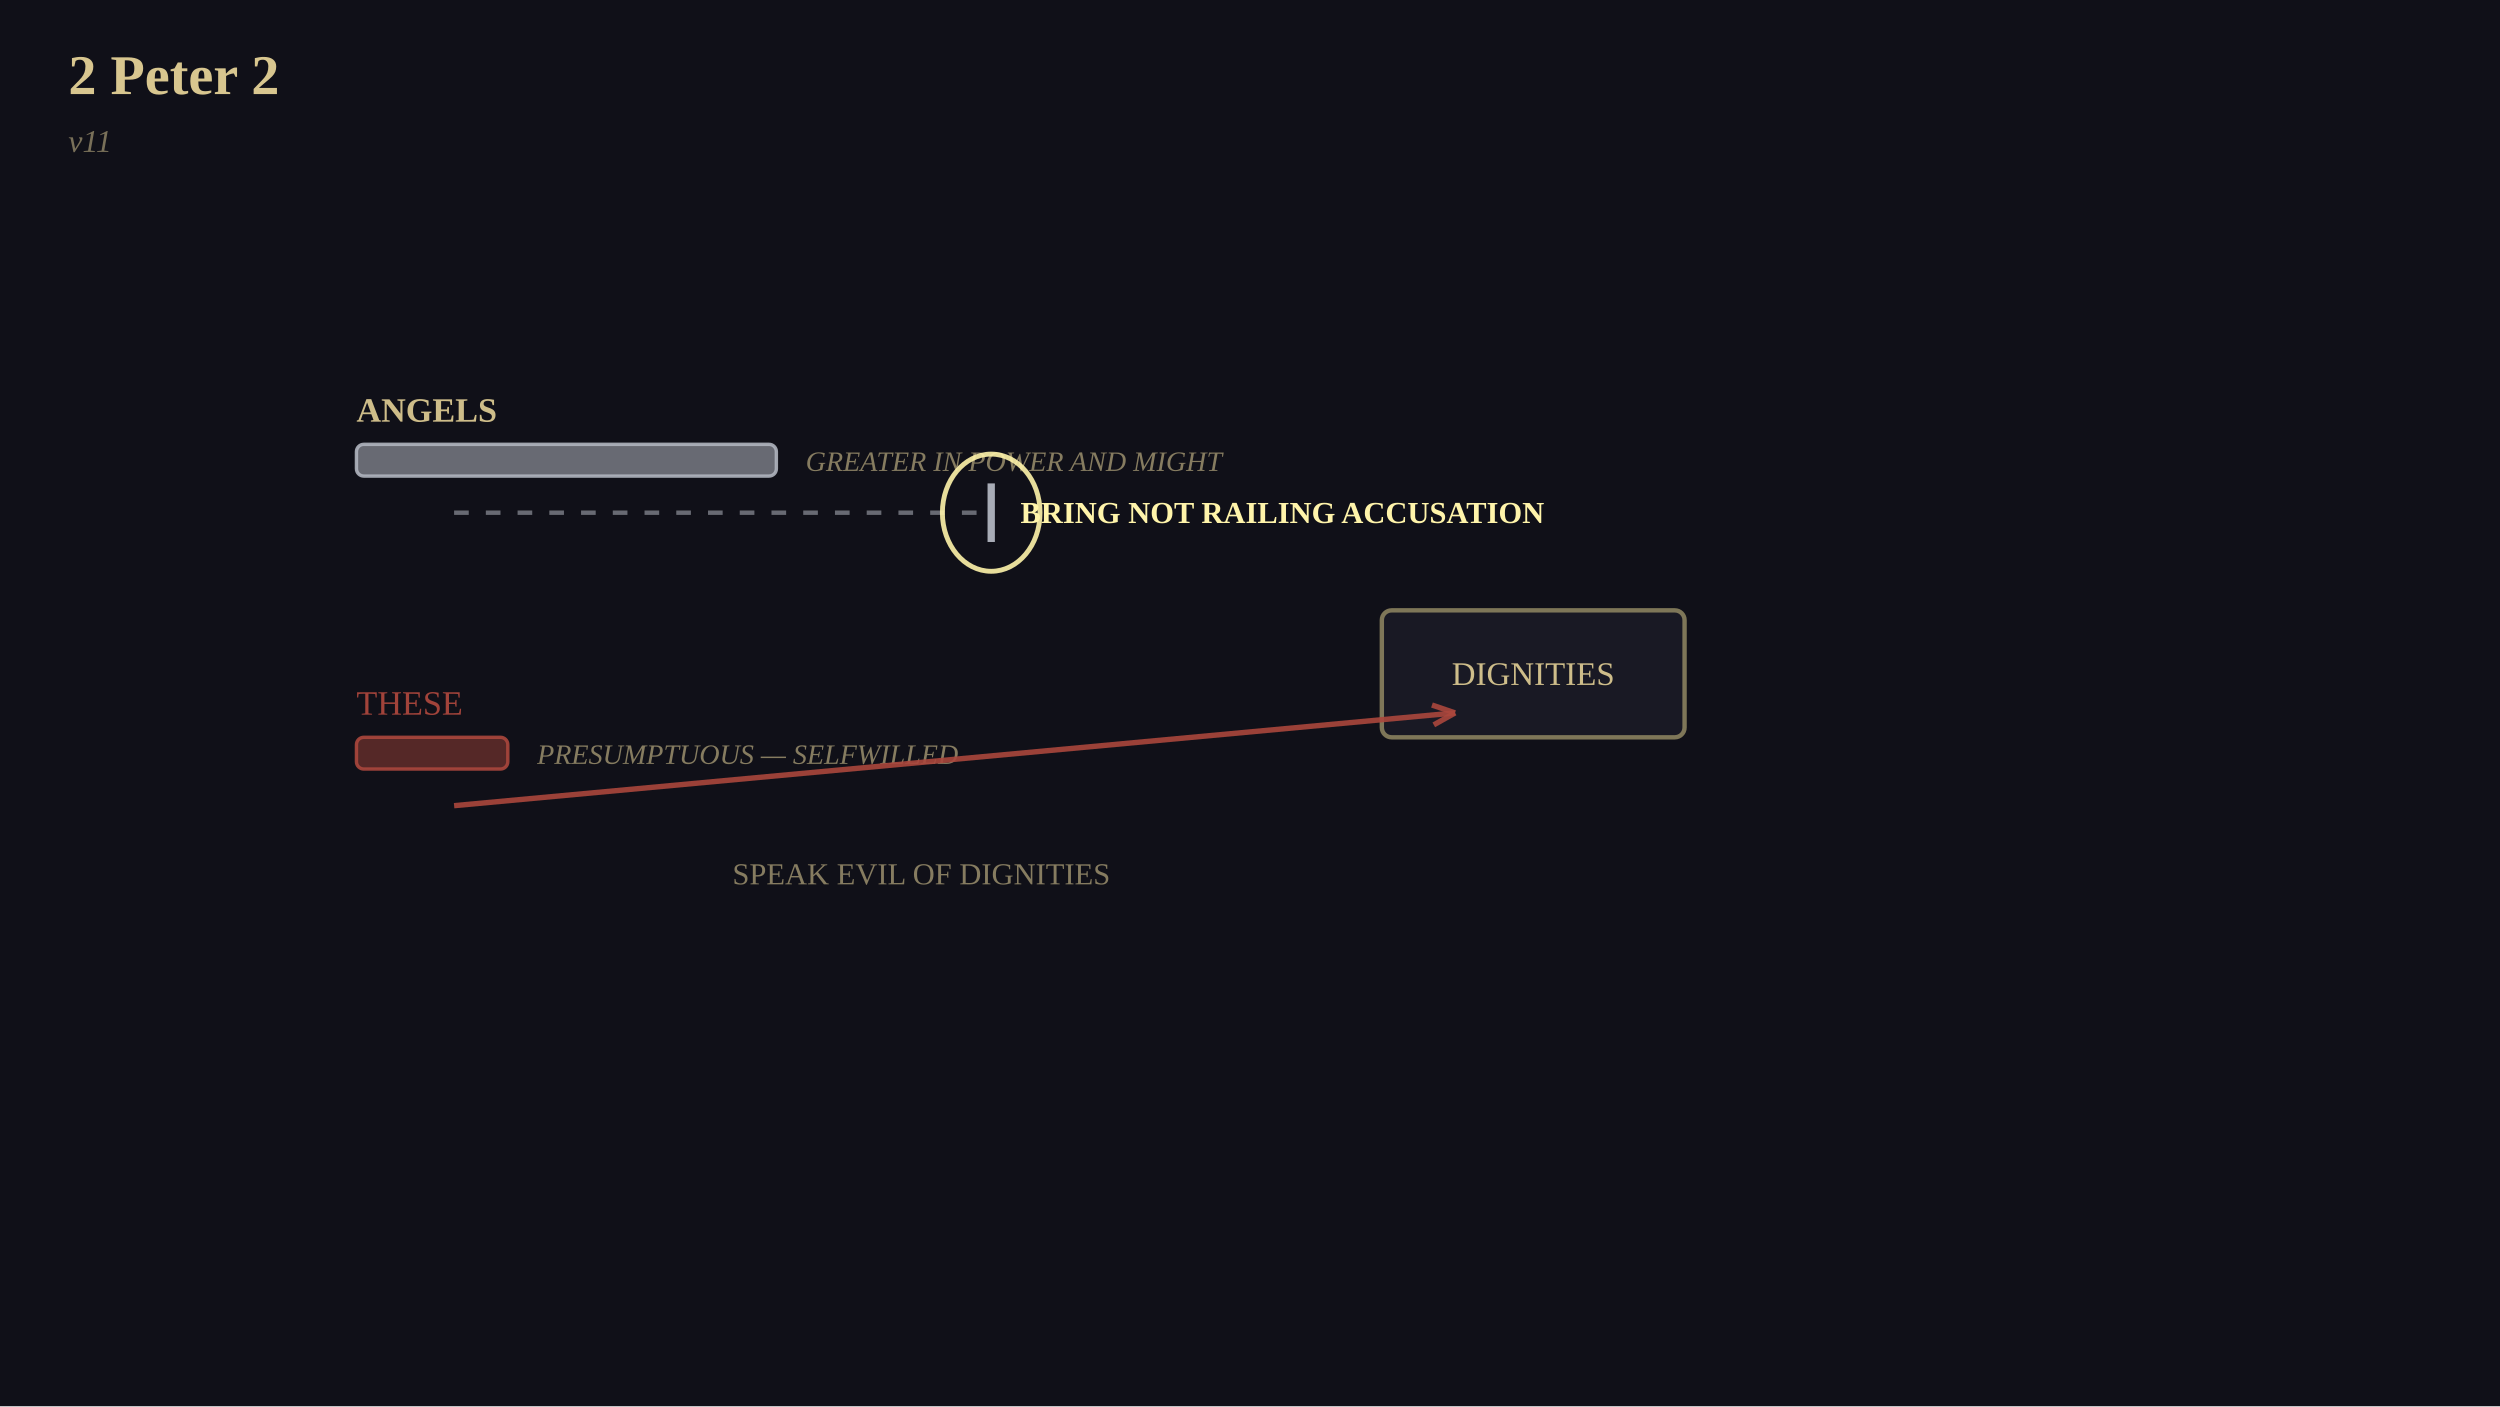
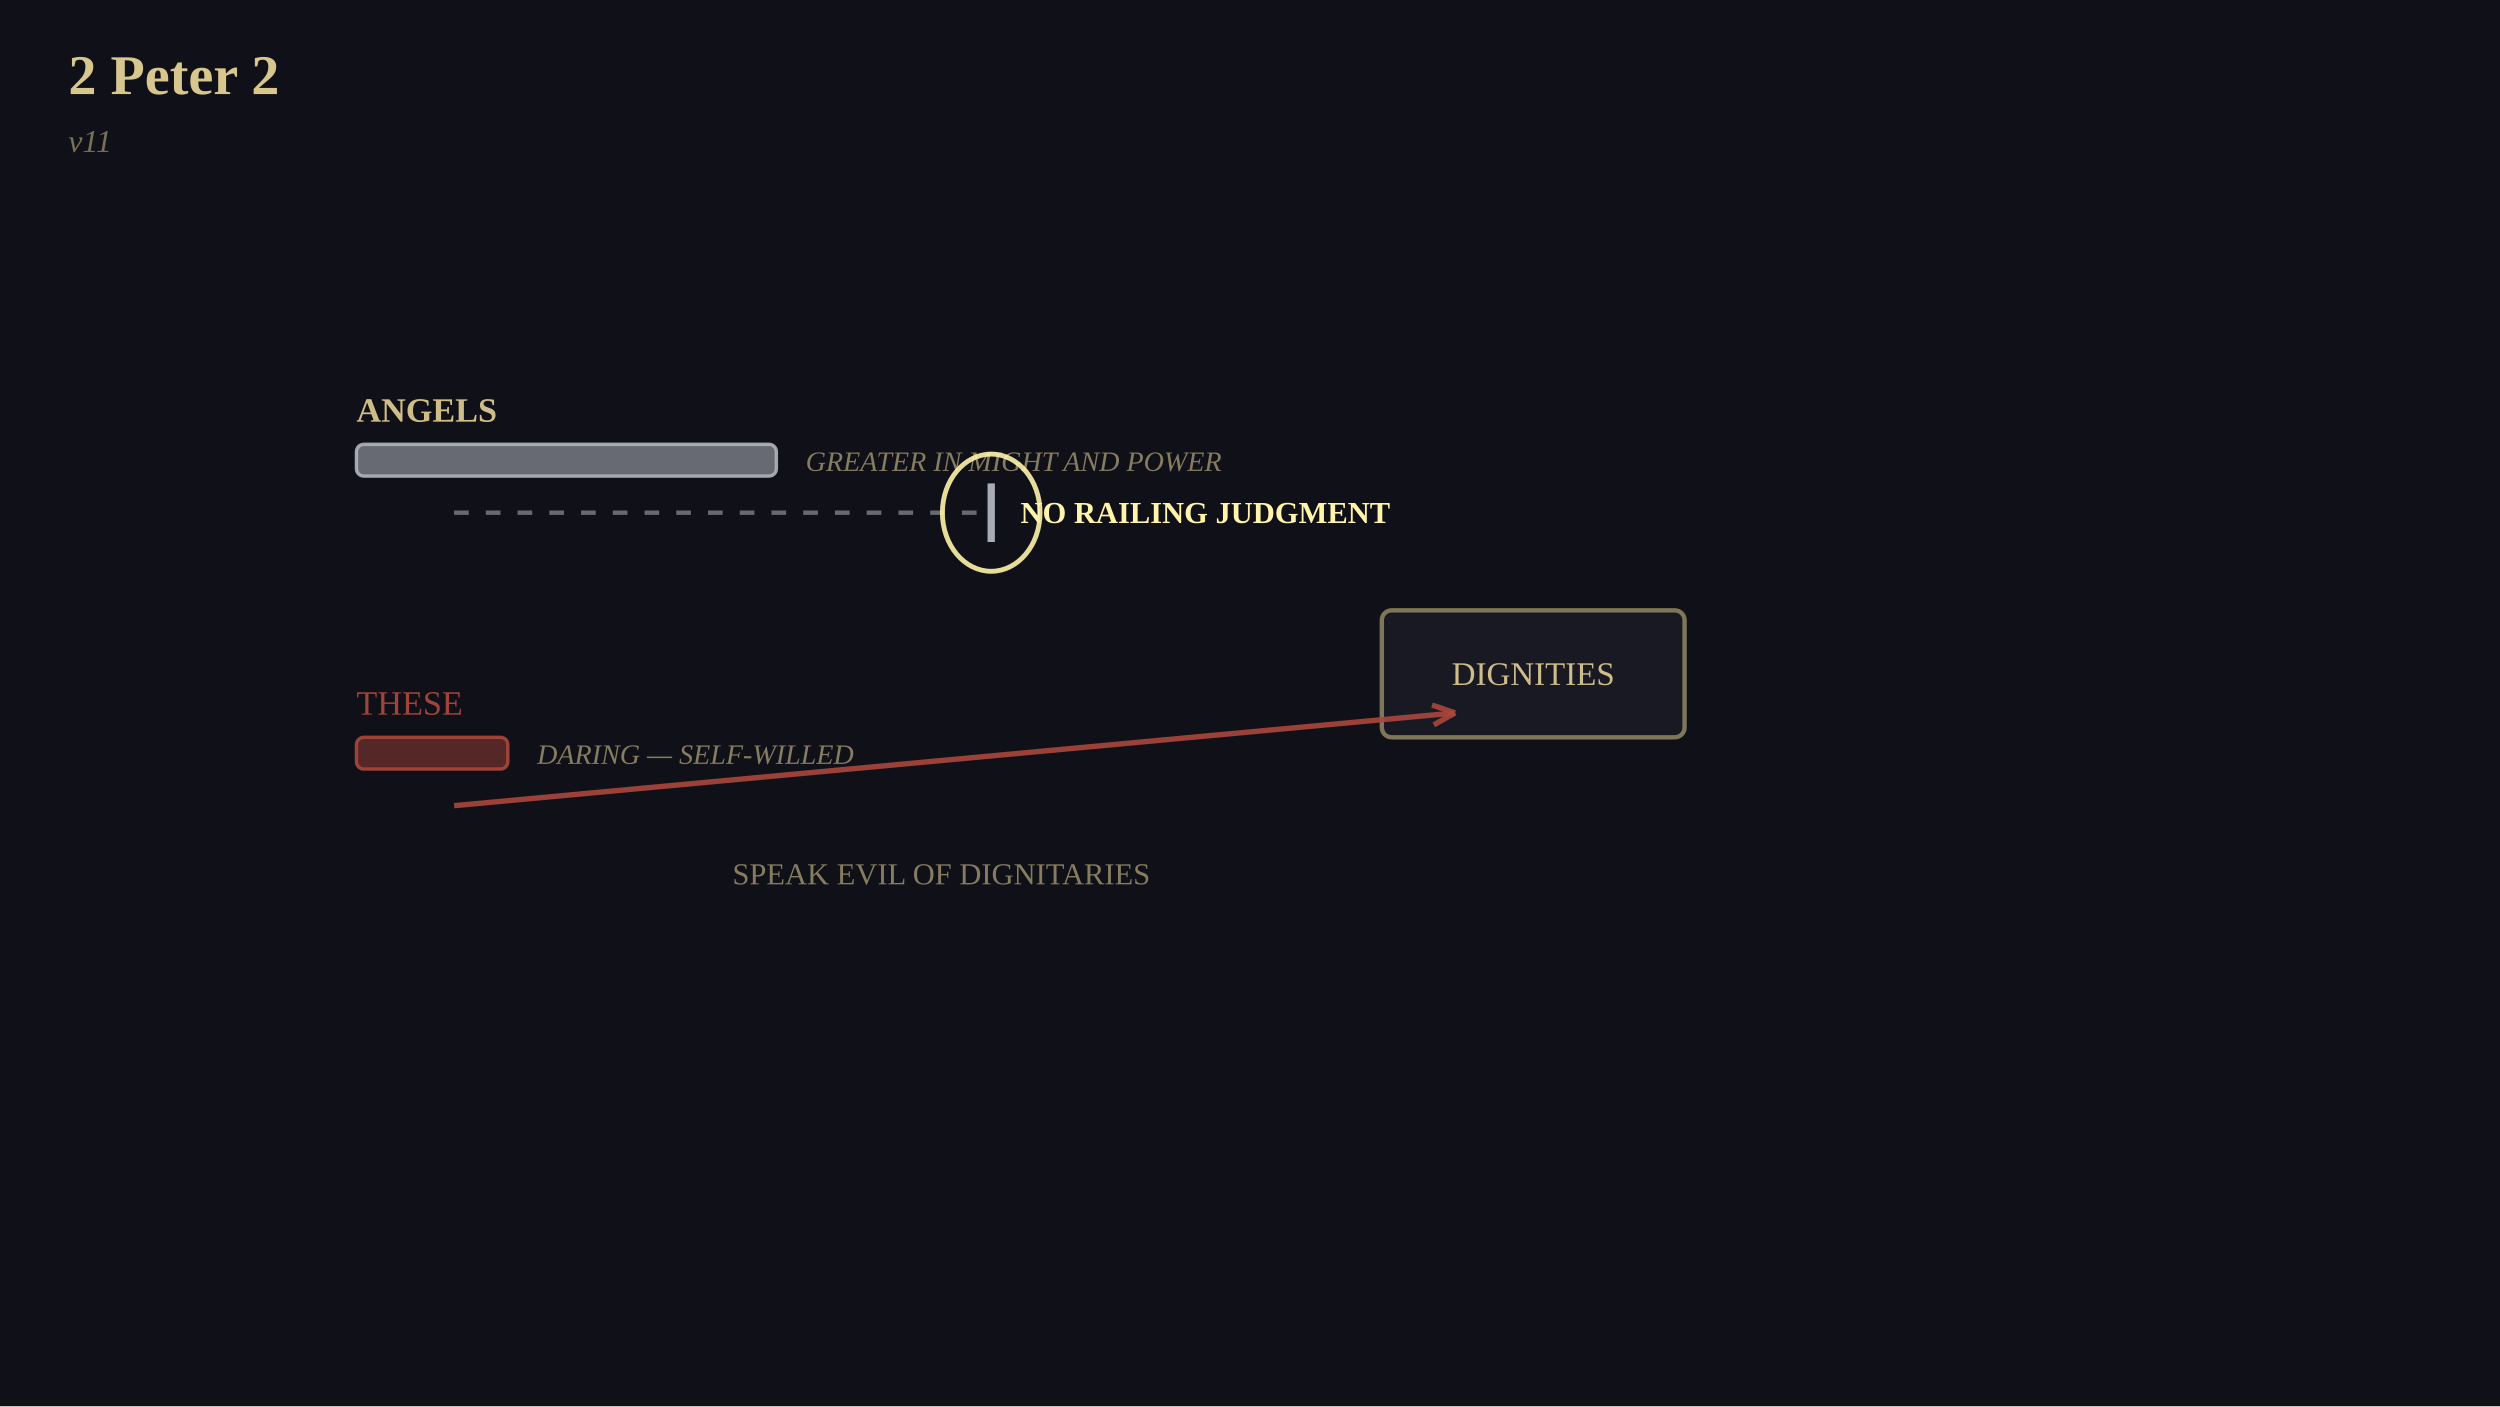
<svg xmlns="http://www.w3.org/2000/svg" viewBox="0 0 1024 576" width="1024" height="576" font-family="Georgia, 'Times New Roman', serif">
  <rect x="0" y="0" width="1024" height="576" fill="rgb(16,16,24)" />
  <text x="28" y="24" font-size="23" text-anchor="start" dominant-baseline="text-before-edge" fill="rgb(216,198,143)" font-family="Georgia, 'Times New Roman', serif" font-weight="bold">2 Peter 2</text>
  <text x="28" y="54" font-size="13" text-anchor="start" dominant-baseline="text-before-edge" fill="rgb(140,130,100)" font-family="Georgia, 'Times New Roman', serif" fill-opacity="0.847" font-style="italic">v11</text>
  <rect x="566" y="250" width="124" height="52" rx="4" fill="rgb(26,26,38)" fill-opacity="0.898" stroke="rgb(138,129,95)" stroke-width="1.8" stroke-opacity="0.898" />
  <text x="628" y="276" font-size="13.5" text-anchor="middle" dominant-baseline="central" fill="rgb(216,198,143)" font-family="Georgia, 'Times New Roman', serif" fill-opacity="0.949">DIGNITIES</text>
  <text x="146" y="168" font-size="14" text-anchor="start" dominant-baseline="central" fill="rgb(216,198,143)" font-family="Georgia, 'Times New Roman', serif" fill-opacity="0.949" font-weight="bold">ANGELS</text>
  <rect x="146" y="182" width="172" height="13" rx="3" fill="rgb(176,180,190)" fill-opacity="0.549" stroke="rgb(176,180,190)" stroke-width="1.4" stroke-opacity="0.898" />
-   <text x="330" y="189" font-size="11.5" text-anchor="start" dominant-baseline="central" fill="rgb(140,130,100)" font-family="Georgia, 'Times New Roman', serif" fill-opacity="0.949" font-style="italic">GREATER IN POWER AND MIGHT</text>
+   <text x="330" y="189" font-size="11.5" text-anchor="start" dominant-baseline="central" fill="rgb(140,130,100)" font-family="Georgia, 'Times New Roman', serif" fill-opacity="0.949" font-style="italic">GREATER IN MIGHT AND POWER</text>
  <line x1="186" y1="210" x2="400" y2="210" stroke="rgb(176,180,190)" stroke-width="1.8" stroke-opacity="0.549" stroke-dasharray="6,7" />
  <line x1="406" y1="198" x2="406" y2="222" stroke="rgb(176,180,190)" stroke-width="3" stroke-opacity="0.949" />
-   <text x="418" y="210" font-size="12.5" text-anchor="start" dominant-baseline="central" fill="rgb(255,244,170)" font-family="Georgia, 'Times New Roman', serif" font-weight="bold">BRING NOT RAILING ACCUSATION</text>
+   <text x="418" y="210" font-size="12.5" text-anchor="start" dominant-baseline="central" fill="rgb(255,244,170)" font-family="Georgia, 'Times New Roman', serif" font-weight="bold">NO RAILING JUDGMENT</text>
  <ellipse cx="406" cy="210" rx="20" ry="24" fill="none" stroke="rgb(255,244,170)" stroke-width="2" stroke-opacity="0.898" />
  <text x="146" y="288" font-size="14" text-anchor="start" dominant-baseline="central" fill="rgb(170,70,60)" font-family="Georgia, 'Times New Roman', serif" fill-opacity="0.949">THESE</text>
  <rect x="146" y="302" width="62" height="13" rx="3" fill="rgb(170,70,60)" fill-opacity="0.447" stroke="rgb(170,70,60)" stroke-width="1.4" stroke-opacity="0.898" />
-   <text x="220" y="309" font-size="11.5" text-anchor="start" dominant-baseline="central" fill="rgb(140,130,100)" font-family="Georgia, 'Times New Roman', serif" fill-opacity="0.949" font-style="italic">PRESUMPTUOUS — SELFWILLED</text>
+   <text x="220" y="309" font-size="11.5" text-anchor="start" dominant-baseline="central" fill="rgb(140,130,100)" font-family="Georgia, 'Times New Roman', serif" fill-opacity="0.949" font-style="italic">DARING — SELF-WILLED</text>
  <line x1="186" y1="330" x2="596" y2="292" stroke="rgb(170,70,60)" stroke-width="2.2" stroke-opacity="0.898" />
  <line x1="596" y1="292" x2="586.53" y2="288.78" stroke="rgb(170,70,60)" stroke-width="2.2" stroke-opacity="0.898" />
  <line x1="596" y1="292" x2="587.28" y2="296.9" stroke="rgb(170,70,60)" stroke-width="2.2" stroke-opacity="0.898" />
-   <text x="300" y="358" font-size="12.5" text-anchor="start" dominant-baseline="central" fill="rgb(140,130,100)" font-family="Georgia, 'Times New Roman', serif" fill-opacity="0.949">SPEAK EVIL OF DIGNITIES</text>
+   <text x="300" y="358" font-size="12.5" text-anchor="start" dominant-baseline="central" fill="rgb(140,130,100)" font-family="Georgia, 'Times New Roman', serif" fill-opacity="0.949">SPEAK EVIL OF DIGNITARIES</text>
</svg>
